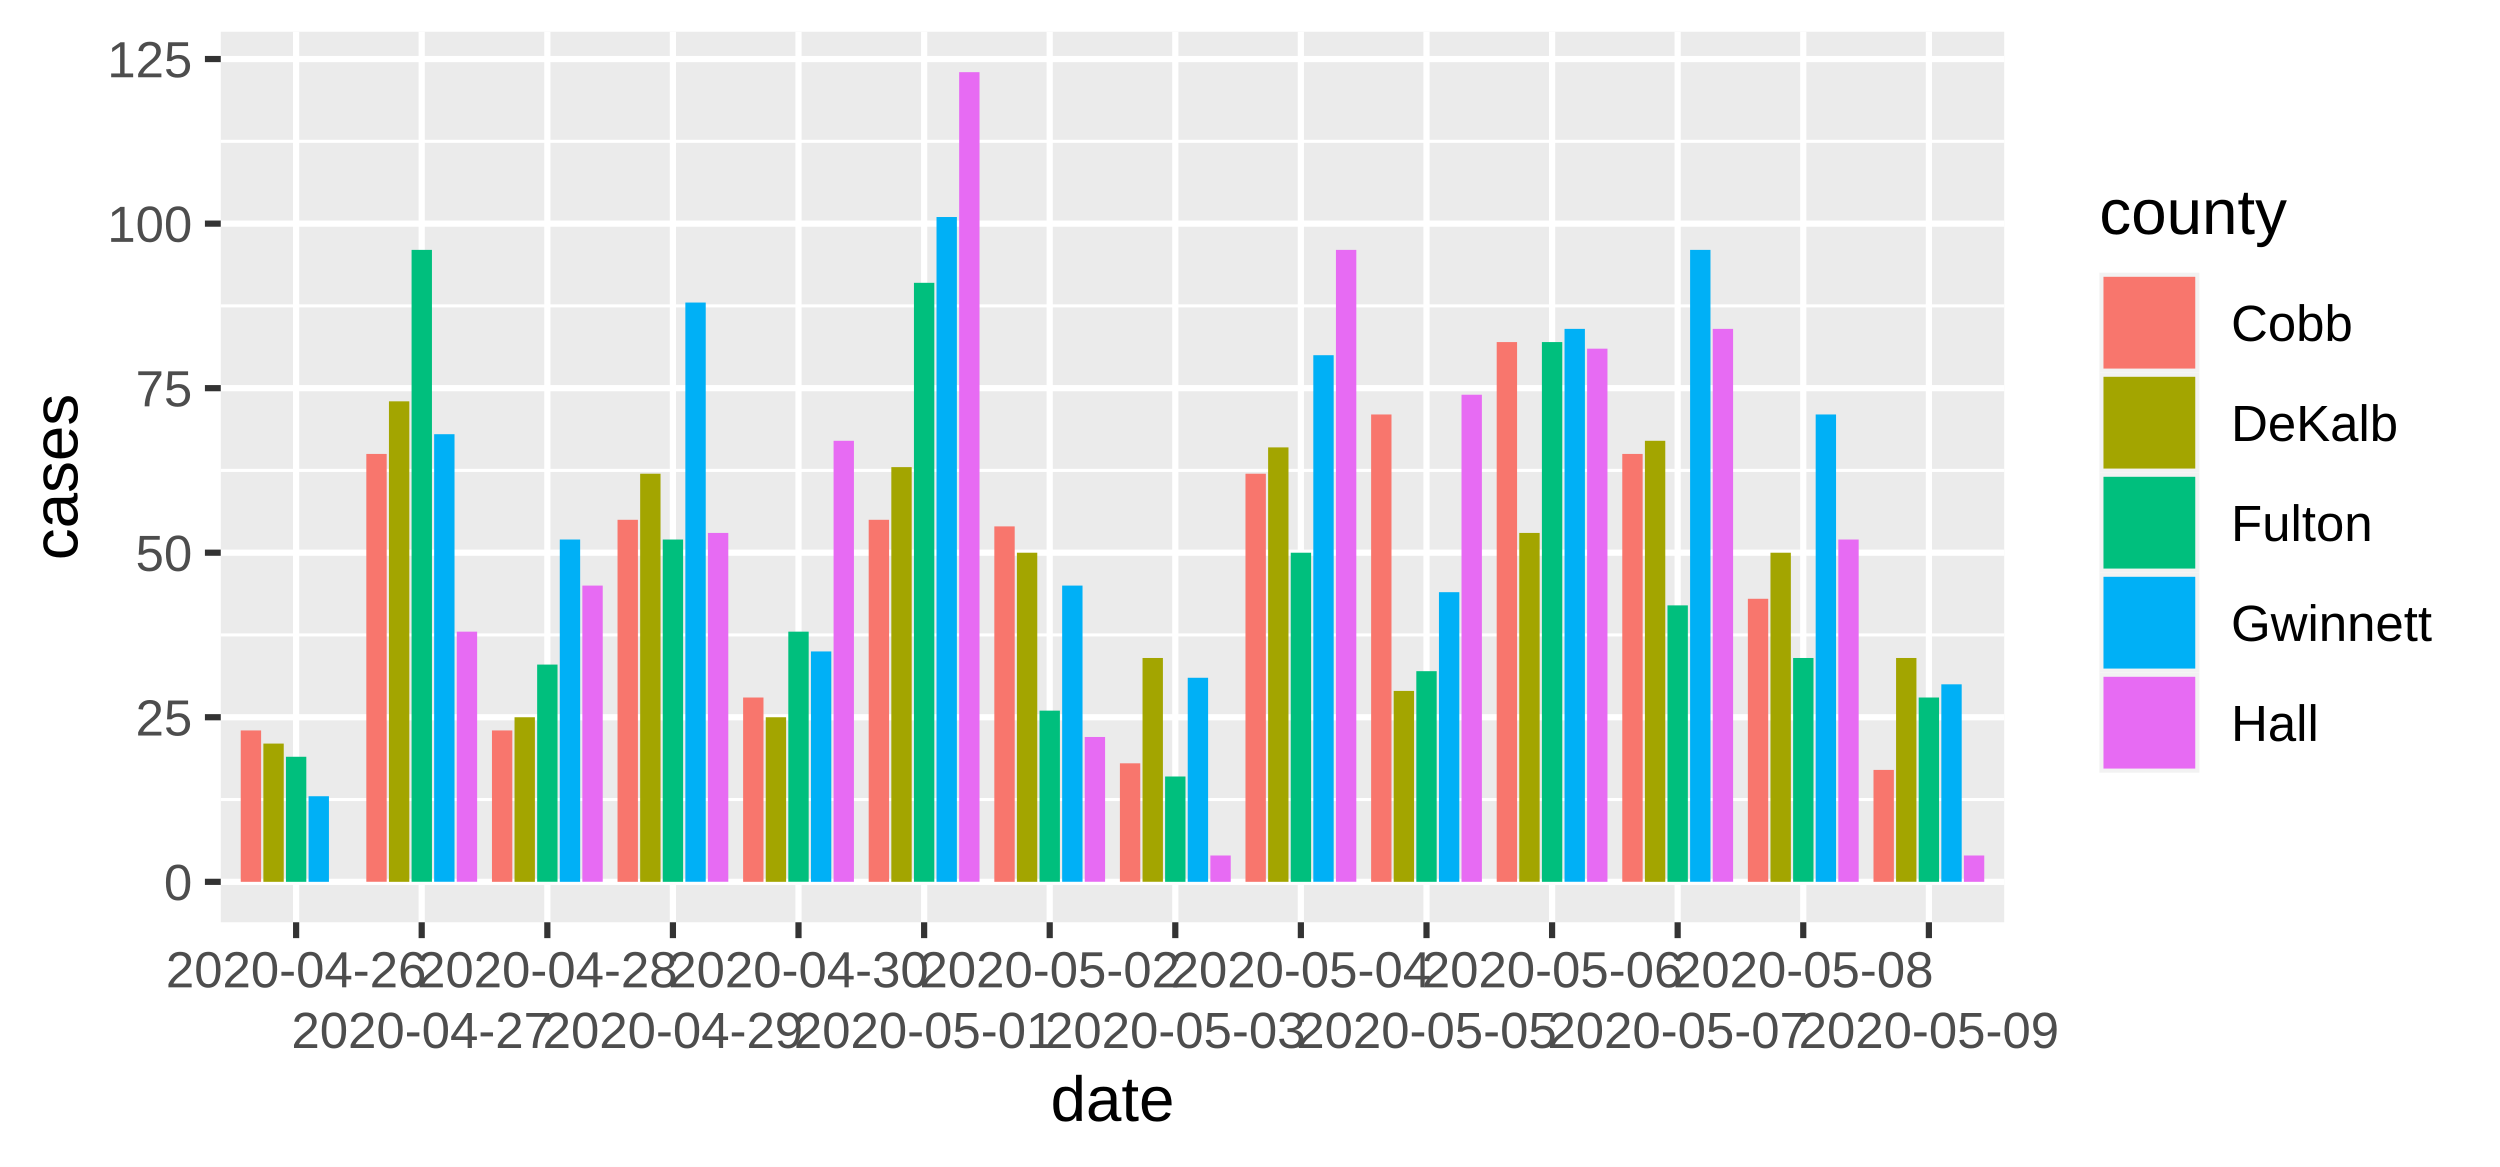
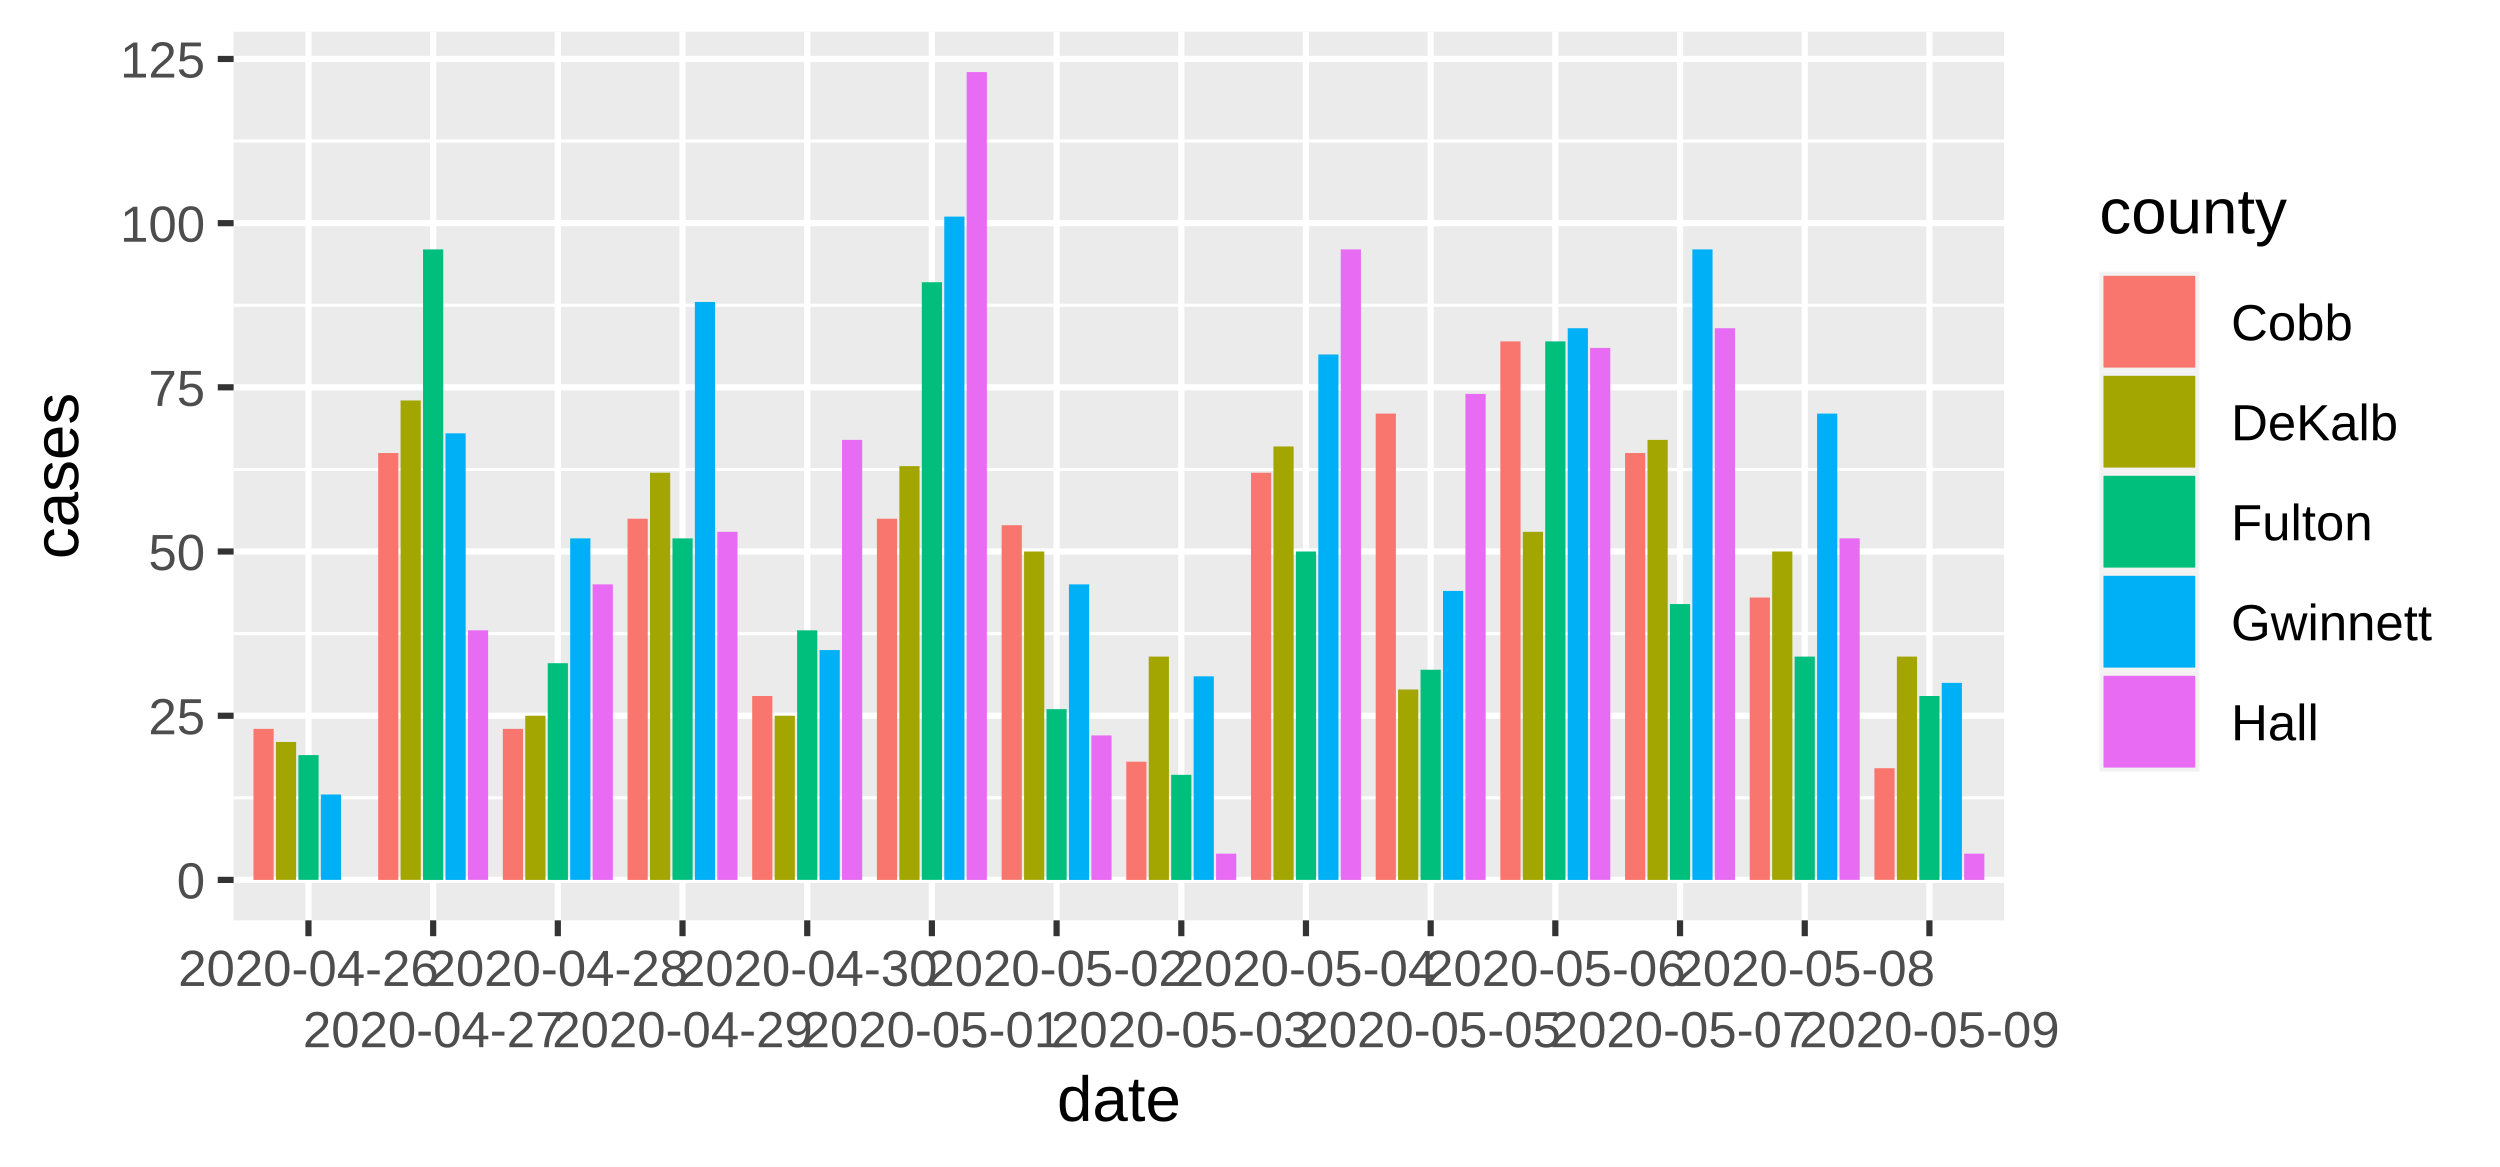
<svg xmlns="http://www.w3.org/2000/svg" class="svglite" width="432.00pt" height="201.60pt" viewBox="0 0 432.00 201.60">
  <defs>
    <style type="text/css">
    .svglite line, .svglite polyline, .svglite polygon, .svglite path, .svglite rect, .svglite circle {
      fill: none;
      stroke: #000000;
      stroke-linecap: round;
      stroke-linejoin: round;
      stroke-miterlimit: 10.00;
    }
    .svglite text {
      white-space: pre;
    }
  </style>
  </defs>
  <rect width="100%" height="100%" style="stroke: none; fill: #FFFFFF;" />
  <defs>
    <clipPath id="cpMC4wMHw0MzIuMDB8MC4wMHwyMDEuNjA=">
      <rect x="0.00" y="0.00" width="432.00" height="201.60" />
    </clipPath>
  </defs>
  <g clip-path="url(#cpMC4wMHw0MzIuMDB8MC4wMHwyMDEuNjA=)">
    <rect x="0.00" y="0.00" width="432.00" height="201.60" style="stroke-width: 1.07; stroke: #FFFFFF; fill: #FFFFFF;" />
  </g>
  <defs>
-     <clipPath id="cpMzguMTV8MzQ2LjMzfDUuNDh8MTU5LjM3">
-       <rect x="38.15" y="5.48" width="308.18" height="153.89" />
+     <clipPath id="cpNDAuMzd8MzQ2LjMzfDUuNDh8MTU5LjAz">
+       <rect x="40.37" y="5.48" width="305.95" height="153.55" />
    </clipPath>
  </defs>
-   <g clip-path="url(#cpMzguMTV8MzQ2LjMzfDUuNDh8MTU5LjM3)">
-     <rect x="38.15" y="5.48" width="308.18" height="153.89" style="stroke-width: 1.07; stroke: none; fill: #EBEBEB;" />
-     <polyline points="38.15,138.16 346.33,138.16 " style="stroke-width: 0.53; stroke: #FFFFFF; stroke-linecap: butt;" />
-     <polyline points="38.15,109.72 346.33,109.72 " style="stroke-width: 0.53; stroke: #FFFFFF; stroke-linecap: butt;" />
-     <polyline points="38.15,81.29 346.33,81.29 " style="stroke-width: 0.53; stroke: #FFFFFF; stroke-linecap: butt;" />
-     <polyline points="38.15,52.85 346.33,52.85 " style="stroke-width: 0.53; stroke: #FFFFFF; stroke-linecap: butt;" />
-     <polyline points="38.15,24.42 346.33,24.42 " style="stroke-width: 0.53; stroke: #FFFFFF; stroke-linecap: butt;" />
-     <polyline points="38.15,152.38 346.33,152.38 " style="stroke-width: 1.07; stroke: #FFFFFF; stroke-linecap: butt;" />
-     <polyline points="38.15,123.94 346.33,123.94 " style="stroke-width: 1.07; stroke: #FFFFFF; stroke-linecap: butt;" />
-     <polyline points="38.15,95.51 346.33,95.51 " style="stroke-width: 1.07; stroke: #FFFFFF; stroke-linecap: butt;" />
-     <polyline points="38.15,67.07 346.33,67.07 " style="stroke-width: 1.07; stroke: #FFFFFF; stroke-linecap: butt;" />
-     <polyline points="38.15,38.64 346.33,38.64 " style="stroke-width: 1.07; stroke: #FFFFFF; stroke-linecap: butt;" />
-     <polyline points="38.15,10.20 346.33,10.20 " style="stroke-width: 1.07; stroke: #FFFFFF; stroke-linecap: butt;" />
-     <polyline points="51.17,159.37 51.17,5.48 " style="stroke-width: 1.07; stroke: #FFFFFF; stroke-linecap: butt;" />
-     <polyline points="72.87,159.37 72.87,5.48 " style="stroke-width: 1.07; stroke: #FFFFFF; stroke-linecap: butt;" />
-     <polyline points="94.58,159.37 94.58,5.48 " style="stroke-width: 1.07; stroke: #FFFFFF; stroke-linecap: butt;" />
-     <polyline points="116.28,159.37 116.28,5.48 " style="stroke-width: 1.07; stroke: #FFFFFF; stroke-linecap: butt;" />
-     <polyline points="137.98,159.37 137.98,5.48 " style="stroke-width: 1.07; stroke: #FFFFFF; stroke-linecap: butt;" />
-     <polyline points="159.69,159.37 159.69,5.48 " style="stroke-width: 1.07; stroke: #FFFFFF; stroke-linecap: butt;" />
-     <polyline points="181.39,159.37 181.39,5.48 " style="stroke-width: 1.07; stroke: #FFFFFF; stroke-linecap: butt;" />
-     <polyline points="203.09,159.37 203.09,5.48 " style="stroke-width: 1.07; stroke: #FFFFFF; stroke-linecap: butt;" />
-     <polyline points="224.79,159.37 224.79,5.48 " style="stroke-width: 1.07; stroke: #FFFFFF; stroke-linecap: butt;" />
-     <polyline points="246.50,159.37 246.50,5.48 " style="stroke-width: 1.07; stroke: #FFFFFF; stroke-linecap: butt;" />
-     <polyline points="268.20,159.37 268.20,5.48 " style="stroke-width: 1.07; stroke: #FFFFFF; stroke-linecap: butt;" />
-     <polyline points="289.90,159.37 289.90,5.48 " style="stroke-width: 1.07; stroke: #FFFFFF; stroke-linecap: butt;" />
-     <polyline points="311.60,159.37 311.60,5.48 " style="stroke-width: 1.07; stroke: #FFFFFF; stroke-linecap: butt;" />
-     <polyline points="333.31,159.37 333.31,5.48 " style="stroke-width: 1.07; stroke: #FFFFFF; stroke-linecap: butt;" />
-     <rect x="41.60" y="126.22" width="3.52" height="26.16" style="stroke-width: 1.07; stroke: none; stroke-linecap: square; stroke-linejoin: miter; fill: #F8766D;" />
-     <rect x="45.51" y="128.49" width="3.52" height="23.89" style="stroke-width: 1.07; stroke: none; stroke-linecap: square; stroke-linejoin: miter; fill: #A3A500;" />
-     <rect x="49.41" y="130.77" width="3.52" height="21.61" style="stroke-width: 1.07; stroke: none; stroke-linecap: square; stroke-linejoin: miter; fill: #00BF7D;" />
-     <rect x="53.32" y="137.59" width="3.52" height="14.79" style="stroke-width: 1.07; stroke: none; stroke-linecap: square; stroke-linejoin: miter; fill: #00B0F6;" />
-     <rect x="57.23" y="152.38" width="3.52" height="0.00" style="stroke-width: 1.07; stroke: none; stroke-linecap: square; stroke-linejoin: miter; fill: #E76BF3;" />
-     <rect x="63.30" y="78.44" width="3.52" height="73.93" style="stroke-width: 1.07; stroke: none; stroke-linecap: square; stroke-linejoin: miter; fill: #F8766D;" />
-     <rect x="67.21" y="69.35" width="3.52" height="83.03" style="stroke-width: 1.07; stroke: none; stroke-linecap: square; stroke-linejoin: miter; fill: #A3A500;" />
-     <rect x="71.12" y="43.18" width="3.52" height="109.19" style="stroke-width: 1.07; stroke: none; stroke-linecap: square; stroke-linejoin: miter; fill: #00BF7D;" />
-     <rect x="75.02" y="75.03" width="3.52" height="77.34" style="stroke-width: 1.07; stroke: none; stroke-linecap: square; stroke-linejoin: miter; fill: #00B0F6;" />
-     <rect x="78.93" y="109.15" width="3.52" height="43.22" style="stroke-width: 1.07; stroke: none; stroke-linecap: square; stroke-linejoin: miter; fill: #E76BF3;" />
-     <rect x="85.01" y="126.22" width="3.52" height="26.16" style="stroke-width: 1.07; stroke: none; stroke-linecap: square; stroke-linejoin: miter; fill: #F8766D;" />
-     <rect x="88.91" y="123.94" width="3.52" height="28.44" style="stroke-width: 1.07; stroke: none; stroke-linecap: square; stroke-linejoin: miter; fill: #A3A500;" />
-     <rect x="92.82" y="114.84" width="3.52" height="37.53" style="stroke-width: 1.07; stroke: none; stroke-linecap: square; stroke-linejoin: miter; fill: #00BF7D;" />
-     <rect x="96.73" y="93.23" width="3.52" height="59.15" style="stroke-width: 1.07; stroke: none; stroke-linecap: square; stroke-linejoin: miter; fill: #00B0F6;" />
-     <rect x="100.63" y="101.19" width="3.52" height="51.18" style="stroke-width: 1.07; stroke: none; stroke-linecap: square; stroke-linejoin: miter; fill: #E76BF3;" />
-     <rect x="106.71" y="89.82" width="3.52" height="62.56" style="stroke-width: 1.07; stroke: none; stroke-linecap: square; stroke-linejoin: miter; fill: #F8766D;" />
-     <rect x="110.62" y="81.86" width="3.52" height="70.52" style="stroke-width: 1.07; stroke: none; stroke-linecap: square; stroke-linejoin: miter; fill: #A3A500;" />
-     <rect x="114.52" y="93.23" width="3.52" height="59.15" style="stroke-width: 1.07; stroke: none; stroke-linecap: square; stroke-linejoin: miter; fill: #00BF7D;" />
-     <rect x="118.43" y="52.28" width="3.52" height="100.09" style="stroke-width: 1.07; stroke: none; stroke-linecap: square; stroke-linejoin: miter; fill: #00B0F6;" />
-     <rect x="122.33" y="92.09" width="3.52" height="60.28" style="stroke-width: 1.07; stroke: none; stroke-linecap: square; stroke-linejoin: miter; fill: #E76BF3;" />
-     <rect x="128.41" y="120.53" width="3.52" height="31.85" style="stroke-width: 1.07; stroke: none; stroke-linecap: square; stroke-linejoin: miter; fill: #F8766D;" />
-     <rect x="132.32" y="123.94" width="3.52" height="28.44" style="stroke-width: 1.07; stroke: none; stroke-linecap: square; stroke-linejoin: miter; fill: #A3A500;" />
-     <rect x="136.22" y="109.15" width="3.52" height="43.22" style="stroke-width: 1.07; stroke: none; stroke-linecap: square; stroke-linejoin: miter; fill: #00BF7D;" />
-     <rect x="140.13" y="112.57" width="3.52" height="39.81" style="stroke-width: 1.07; stroke: none; stroke-linecap: square; stroke-linejoin: miter; fill: #00B0F6;" />
-     <rect x="144.04" y="76.17" width="3.52" height="76.21" style="stroke-width: 1.07; stroke: none; stroke-linecap: square; stroke-linejoin: miter; fill: #E76BF3;" />
-     <rect x="150.11" y="89.82" width="3.52" height="62.56" style="stroke-width: 1.07; stroke: none; stroke-linecap: square; stroke-linejoin: miter; fill: #F8766D;" />
-     <rect x="154.02" y="80.72" width="3.52" height="71.66" style="stroke-width: 1.07; stroke: none; stroke-linecap: square; stroke-linejoin: miter; fill: #A3A500;" />
-     <rect x="157.93" y="48.87" width="3.52" height="103.50" style="stroke-width: 1.07; stroke: none; stroke-linecap: square; stroke-linejoin: miter; fill: #00BF7D;" />
-     <rect x="161.83" y="37.50" width="3.52" height="114.88" style="stroke-width: 1.07; stroke: none; stroke-linecap: square; stroke-linejoin: miter; fill: #00B0F6;" />
-     <rect x="165.74" y="12.47" width="3.52" height="139.90" style="stroke-width: 1.07; stroke: none; stroke-linecap: square; stroke-linejoin: miter; fill: #E76BF3;" />
-     <rect x="171.82" y="90.96" width="3.52" height="61.42" style="stroke-width: 1.07; stroke: none; stroke-linecap: square; stroke-linejoin: miter; fill: #F8766D;" />
-     <rect x="175.72" y="95.51" width="3.52" height="56.87" style="stroke-width: 1.07; stroke: none; stroke-linecap: square; stroke-linejoin: miter; fill: #A3A500;" />
-     <rect x="179.63" y="122.80" width="3.52" height="29.57" style="stroke-width: 1.07; stroke: none; stroke-linecap: square; stroke-linejoin: miter; fill: #00BF7D;" />
-     <rect x="183.54" y="101.19" width="3.52" height="51.18" style="stroke-width: 1.07; stroke: none; stroke-linecap: square; stroke-linejoin: miter; fill: #00B0F6;" />
-     <rect x="187.44" y="127.35" width="3.52" height="25.02" style="stroke-width: 1.07; stroke: none; stroke-linecap: square; stroke-linejoin: miter; fill: #E76BF3;" />
-     <rect x="193.52" y="131.90" width="3.52" height="20.47" style="stroke-width: 1.07; stroke: none; stroke-linecap: square; stroke-linejoin: miter; fill: #F8766D;" />
-     <rect x="197.43" y="113.70" width="3.52" height="38.67" style="stroke-width: 1.07; stroke: none; stroke-linecap: square; stroke-linejoin: miter; fill: #A3A500;" />
-     <rect x="201.33" y="134.18" width="3.52" height="18.20" style="stroke-width: 1.07; stroke: none; stroke-linecap: square; stroke-linejoin: miter; fill: #00BF7D;" />
-     <rect x="205.24" y="117.12" width="3.52" height="35.26" style="stroke-width: 1.07; stroke: none; stroke-linecap: square; stroke-linejoin: miter; fill: #00B0F6;" />
-     <rect x="209.15" y="147.83" width="3.52" height="4.55" style="stroke-width: 1.07; stroke: none; stroke-linecap: square; stroke-linejoin: miter; fill: #E76BF3;" />
-     <rect x="215.22" y="81.86" width="3.52" height="70.52" style="stroke-width: 1.07; stroke: none; stroke-linecap: square; stroke-linejoin: miter; fill: #F8766D;" />
-     <rect x="219.13" y="77.31" width="3.52" height="75.07" style="stroke-width: 1.07; stroke: none; stroke-linecap: square; stroke-linejoin: miter; fill: #A3A500;" />
-     <rect x="223.04" y="95.51" width="3.52" height="56.87" style="stroke-width: 1.07; stroke: none; stroke-linecap: square; stroke-linejoin: miter; fill: #00BF7D;" />
-     <rect x="226.94" y="61.38" width="3.52" height="90.99" style="stroke-width: 1.07; stroke: none; stroke-linecap: square; stroke-linejoin: miter; fill: #00B0F6;" />
-     <rect x="230.85" y="43.18" width="3.52" height="109.19" style="stroke-width: 1.07; stroke: none; stroke-linecap: square; stroke-linejoin: miter; fill: #E76BF3;" />
-     <rect x="236.93" y="71.62" width="3.52" height="80.76" style="stroke-width: 1.07; stroke: none; stroke-linecap: square; stroke-linejoin: miter; fill: #F8766D;" />
-     <rect x="240.83" y="119.39" width="3.52" height="32.99" style="stroke-width: 1.07; stroke: none; stroke-linecap: square; stroke-linejoin: miter; fill: #A3A500;" />
-     <rect x="244.74" y="115.98" width="3.52" height="36.40" style="stroke-width: 1.07; stroke: none; stroke-linecap: square; stroke-linejoin: miter; fill: #00BF7D;" />
-     <rect x="248.65" y="102.33" width="3.52" height="50.05" style="stroke-width: 1.07; stroke: none; stroke-linecap: square; stroke-linejoin: miter; fill: #00B0F6;" />
-     <rect x="252.55" y="68.21" width="3.52" height="84.17" style="stroke-width: 1.07; stroke: none; stroke-linecap: square; stroke-linejoin: miter; fill: #E76BF3;" />
-     <rect x="258.63" y="59.11" width="3.52" height="93.27" style="stroke-width: 1.07; stroke: none; stroke-linecap: square; stroke-linejoin: miter; fill: #F8766D;" />
-     <rect x="262.53" y="92.09" width="3.52" height="60.28" style="stroke-width: 1.07; stroke: none; stroke-linecap: square; stroke-linejoin: miter; fill: #A3A500;" />
-     <rect x="266.44" y="59.11" width="3.52" height="93.27" style="stroke-width: 1.07; stroke: none; stroke-linecap: square; stroke-linejoin: miter; fill: #00BF7D;" />
-     <rect x="270.35" y="56.83" width="3.52" height="95.54" style="stroke-width: 1.07; stroke: none; stroke-linecap: square; stroke-linejoin: miter; fill: #00B0F6;" />
-     <rect x="274.25" y="60.25" width="3.52" height="92.13" style="stroke-width: 1.07; stroke: none; stroke-linecap: square; stroke-linejoin: miter; fill: #E76BF3;" />
-     <rect x="280.33" y="78.44" width="3.52" height="73.93" style="stroke-width: 1.07; stroke: none; stroke-linecap: square; stroke-linejoin: miter; fill: #F8766D;" />
-     <rect x="284.24" y="76.17" width="3.52" height="76.21" style="stroke-width: 1.07; stroke: none; stroke-linecap: square; stroke-linejoin: miter; fill: #A3A500;" />
-     <rect x="288.14" y="104.61" width="3.52" height="47.77" style="stroke-width: 1.07; stroke: none; stroke-linecap: square; stroke-linejoin: miter; fill: #00BF7D;" />
-     <rect x="292.05" y="43.18" width="3.52" height="109.19" style="stroke-width: 1.07; stroke: none; stroke-linecap: square; stroke-linejoin: miter; fill: #00B0F6;" />
-     <rect x="295.96" y="56.83" width="3.52" height="95.54" style="stroke-width: 1.07; stroke: none; stroke-linecap: square; stroke-linejoin: miter; fill: #E76BF3;" />
-     <rect x="302.03" y="103.47" width="3.52" height="48.91" style="stroke-width: 1.07; stroke: none; stroke-linecap: square; stroke-linejoin: miter; fill: #F8766D;" />
-     <rect x="305.94" y="95.51" width="3.52" height="56.87" style="stroke-width: 1.07; stroke: none; stroke-linecap: square; stroke-linejoin: miter; fill: #A3A500;" />
-     <rect x="309.85" y="113.70" width="3.52" height="38.67" style="stroke-width: 1.07; stroke: none; stroke-linecap: square; stroke-linejoin: miter; fill: #00BF7D;" />
-     <rect x="313.75" y="71.62" width="3.52" height="80.76" style="stroke-width: 1.07; stroke: none; stroke-linecap: square; stroke-linejoin: miter; fill: #00B0F6;" />
-     <rect x="317.66" y="93.23" width="3.52" height="59.15" style="stroke-width: 1.07; stroke: none; stroke-linecap: square; stroke-linejoin: miter; fill: #E76BF3;" />
-     <rect x="323.74" y="133.04" width="3.52" height="19.34" style="stroke-width: 1.07; stroke: none; stroke-linecap: square; stroke-linejoin: miter; fill: #F8766D;" />
-     <rect x="327.64" y="113.70" width="3.52" height="38.67" style="stroke-width: 1.07; stroke: none; stroke-linecap: square; stroke-linejoin: miter; fill: #A3A500;" />
-     <rect x="331.55" y="120.53" width="3.52" height="31.85" style="stroke-width: 1.07; stroke: none; stroke-linecap: square; stroke-linejoin: miter; fill: #00BF7D;" />
-     <rect x="335.46" y="118.25" width="3.52" height="34.12" style="stroke-width: 1.07; stroke: none; stroke-linecap: square; stroke-linejoin: miter; fill: #00B0F6;" />
-     <rect x="339.36" y="147.83" width="3.52" height="4.55" style="stroke-width: 1.07; stroke: none; stroke-linecap: square; stroke-linejoin: miter; fill: #E76BF3;" />
+   <g clip-path="url(#cpNDAuMzd8MzQ2LjMzfDUuNDh8MTU5LjAz)">
+     <rect x="40.37" y="5.48" width="305.95" height="153.55" style="stroke-width: 1.07; stroke: none; fill: #EBEBEB;" />
+     <polyline points="40.37,137.86 346.33,137.86 " style="stroke-width: 0.53; stroke: #FFFFFF; stroke-linecap: butt;" />
+     <polyline points="40.37,109.49 346.33,109.49 " style="stroke-width: 0.53; stroke: #FFFFFF; stroke-linecap: butt;" />
+     <polyline points="40.37,81.12 346.33,81.12 " style="stroke-width: 0.53; stroke: #FFFFFF; stroke-linecap: butt;" />
+     <polyline points="40.37,52.75 346.33,52.75 " style="stroke-width: 0.53; stroke: #FFFFFF; stroke-linecap: butt;" />
+     <polyline points="40.37,24.37 346.33,24.37 " style="stroke-width: 0.53; stroke: #FFFFFF; stroke-linecap: butt;" />
+     <polyline points="40.37,152.05 346.33,152.05 " style="stroke-width: 1.07; stroke: #FFFFFF; stroke-linecap: butt;" />
+     <polyline points="40.37,123.68 346.33,123.68 " style="stroke-width: 1.07; stroke: #FFFFFF; stroke-linecap: butt;" />
+     <polyline points="40.37,95.30 346.33,95.30 " style="stroke-width: 1.07; stroke: #FFFFFF; stroke-linecap: butt;" />
+     <polyline points="40.37,66.93 346.33,66.93 " style="stroke-width: 1.07; stroke: #FFFFFF; stroke-linecap: butt;" />
+     <polyline points="40.37,38.56 346.33,38.56 " style="stroke-width: 1.07; stroke: #FFFFFF; stroke-linecap: butt;" />
+     <polyline points="40.37,10.19 346.33,10.19 " style="stroke-width: 1.07; stroke: #FFFFFF; stroke-linecap: butt;" />
+     <polyline points="53.30,159.03 53.30,5.48 " style="stroke-width: 1.07; stroke: #FFFFFF; stroke-linecap: butt;" />
+     <polyline points="74.85,159.03 74.85,5.48 " style="stroke-width: 1.07; stroke: #FFFFFF; stroke-linecap: butt;" />
+     <polyline points="96.39,159.03 96.39,5.48 " style="stroke-width: 1.07; stroke: #FFFFFF; stroke-linecap: butt;" />
+     <polyline points="117.94,159.03 117.94,5.48 " style="stroke-width: 1.07; stroke: #FFFFFF; stroke-linecap: butt;" />
+     <polyline points="139.49,159.03 139.49,5.48 " style="stroke-width: 1.07; stroke: #FFFFFF; stroke-linecap: butt;" />
+     <polyline points="161.03,159.03 161.03,5.48 " style="stroke-width: 1.07; stroke: #FFFFFF; stroke-linecap: butt;" />
+     <polyline points="182.58,159.03 182.58,5.48 " style="stroke-width: 1.07; stroke: #FFFFFF; stroke-linecap: butt;" />
+     <polyline points="204.13,159.03 204.13,5.48 " style="stroke-width: 1.07; stroke: #FFFFFF; stroke-linecap: butt;" />
+     <polyline points="225.67,159.03 225.67,5.48 " style="stroke-width: 1.07; stroke: #FFFFFF; stroke-linecap: butt;" />
+     <polyline points="247.22,159.03 247.22,5.48 " style="stroke-width: 1.07; stroke: #FFFFFF; stroke-linecap: butt;" />
+     <polyline points="268.76,159.03 268.76,5.48 " style="stroke-width: 1.07; stroke: #FFFFFF; stroke-linecap: butt;" />
+     <polyline points="290.31,159.03 290.31,5.48 " style="stroke-width: 1.07; stroke: #FFFFFF; stroke-linecap: butt;" />
+     <polyline points="311.86,159.03 311.86,5.48 " style="stroke-width: 1.07; stroke: #FFFFFF; stroke-linecap: butt;" />
+     <polyline points="333.40,159.03 333.40,5.48 " style="stroke-width: 1.07; stroke: #FFFFFF; stroke-linecap: butt;" />
+     <rect x="43.80" y="125.95" width="3.49" height="26.10" style="stroke-width: 1.07; stroke: none; stroke-linecap: butt; stroke-linejoin: miter; fill: #F8766D;" />
+     <rect x="47.68" y="128.21" width="3.49" height="23.83" style="stroke-width: 1.07; stroke: none; stroke-linecap: butt; stroke-linejoin: miter; fill: #A3A500;" />
+     <rect x="51.56" y="130.48" width="3.49" height="21.56" style="stroke-width: 1.07; stroke: none; stroke-linecap: butt; stroke-linejoin: miter; fill: #00BF7D;" />
+     <rect x="55.44" y="137.29" width="3.49" height="14.75" style="stroke-width: 1.07; stroke: none; stroke-linecap: butt; stroke-linejoin: miter; fill: #00B0F6;" />
+     <rect x="59.31" y="152.05" width="3.49" height="0.00" style="stroke-width: 1.07; stroke: none; stroke-linecap: butt; stroke-linejoin: miter; fill: #E76BF3;" />
+     <rect x="65.35" y="78.28" width="3.49" height="73.77" style="stroke-width: 1.07; stroke: none; stroke-linecap: butt; stroke-linejoin: miter; fill: #F8766D;" />
+     <rect x="69.22" y="69.20" width="3.49" height="82.84" style="stroke-width: 1.07; stroke: none; stroke-linecap: butt; stroke-linejoin: miter; fill: #A3A500;" />
+     <rect x="73.10" y="43.10" width="3.49" height="108.95" style="stroke-width: 1.07; stroke: none; stroke-linecap: butt; stroke-linejoin: miter; fill: #00BF7D;" />
+     <rect x="76.98" y="74.88" width="3.49" height="77.17" style="stroke-width: 1.07; stroke: none; stroke-linecap: butt; stroke-linejoin: miter; fill: #00B0F6;" />
+     <rect x="80.86" y="108.92" width="3.49" height="43.12" style="stroke-width: 1.07; stroke: none; stroke-linecap: butt; stroke-linejoin: miter; fill: #E76BF3;" />
+     <rect x="86.89" y="125.95" width="3.49" height="26.10" style="stroke-width: 1.07; stroke: none; stroke-linecap: butt; stroke-linejoin: miter; fill: #F8766D;" />
+     <rect x="90.77" y="123.68" width="3.49" height="28.37" style="stroke-width: 1.07; stroke: none; stroke-linecap: butt; stroke-linejoin: miter; fill: #A3A500;" />
+     <rect x="94.65" y="114.60" width="3.49" height="37.45" style="stroke-width: 1.07; stroke: none; stroke-linecap: butt; stroke-linejoin: miter; fill: #00BF7D;" />
+     <rect x="98.53" y="93.03" width="3.49" height="59.01" style="stroke-width: 1.07; stroke: none; stroke-linecap: butt; stroke-linejoin: miter; fill: #00B0F6;" />
+     <rect x="102.41" y="100.98" width="3.49" height="51.07" style="stroke-width: 1.07; stroke: none; stroke-linecap: butt; stroke-linejoin: miter; fill: #E76BF3;" />
+     <rect x="108.44" y="89.63" width="3.49" height="62.42" style="stroke-width: 1.07; stroke: none; stroke-linecap: butt; stroke-linejoin: miter; fill: #F8766D;" />
+     <rect x="112.32" y="81.69" width="3.49" height="70.36" style="stroke-width: 1.07; stroke: none; stroke-linecap: butt; stroke-linejoin: miter; fill: #A3A500;" />
+     <rect x="116.20" y="93.03" width="3.49" height="59.01" style="stroke-width: 1.07; stroke: none; stroke-linecap: butt; stroke-linejoin: miter; fill: #00BF7D;" />
+     <rect x="120.07" y="52.18" width="3.49" height="99.87" style="stroke-width: 1.07; stroke: none; stroke-linecap: butt; stroke-linejoin: miter; fill: #00B0F6;" />
+     <rect x="123.95" y="91.90" width="3.49" height="60.15" style="stroke-width: 1.07; stroke: none; stroke-linecap: butt; stroke-linejoin: miter; fill: #E76BF3;" />
+     <rect x="129.98" y="120.27" width="3.49" height="31.78" style="stroke-width: 1.07; stroke: none; stroke-linecap: butt; stroke-linejoin: miter; fill: #F8766D;" />
+     <rect x="133.86" y="123.68" width="3.49" height="28.37" style="stroke-width: 1.07; stroke: none; stroke-linecap: butt; stroke-linejoin: miter; fill: #A3A500;" />
+     <rect x="137.74" y="108.92" width="3.49" height="43.12" style="stroke-width: 1.07; stroke: none; stroke-linecap: butt; stroke-linejoin: miter; fill: #00BF7D;" />
+     <rect x="141.62" y="112.33" width="3.49" height="39.72" style="stroke-width: 1.07; stroke: none; stroke-linecap: butt; stroke-linejoin: miter; fill: #00B0F6;" />
+     <rect x="145.50" y="76.01" width="3.49" height="76.04" style="stroke-width: 1.07; stroke: none; stroke-linecap: butt; stroke-linejoin: miter; fill: #E76BF3;" />
+     <rect x="151.53" y="89.63" width="3.49" height="62.42" style="stroke-width: 1.07; stroke: none; stroke-linecap: butt; stroke-linejoin: miter; fill: #F8766D;" />
+     <rect x="155.41" y="80.55" width="3.49" height="71.50" style="stroke-width: 1.07; stroke: none; stroke-linecap: butt; stroke-linejoin: miter; fill: #A3A500;" />
+     <rect x="159.29" y="48.77" width="3.49" height="103.27" style="stroke-width: 1.07; stroke: none; stroke-linecap: butt; stroke-linejoin: miter; fill: #00BF7D;" />
+     <rect x="163.17" y="37.43" width="3.49" height="114.62" style="stroke-width: 1.07; stroke: none; stroke-linecap: butt; stroke-linejoin: miter; fill: #00B0F6;" />
+     <rect x="167.04" y="12.46" width="3.49" height="139.59" style="stroke-width: 1.07; stroke: none; stroke-linecap: butt; stroke-linejoin: miter; fill: #E76BF3;" />
+     <rect x="173.08" y="90.76" width="3.49" height="61.28" style="stroke-width: 1.07; stroke: none; stroke-linecap: butt; stroke-linejoin: miter; fill: #F8766D;" />
+     <rect x="176.96" y="95.30" width="3.49" height="56.74" style="stroke-width: 1.07; stroke: none; stroke-linecap: butt; stroke-linejoin: miter; fill: #A3A500;" />
+     <rect x="180.83" y="122.54" width="3.49" height="29.51" style="stroke-width: 1.07; stroke: none; stroke-linecap: butt; stroke-linejoin: miter; fill: #00BF7D;" />
+     <rect x="184.71" y="100.98" width="3.49" height="51.07" style="stroke-width: 1.07; stroke: none; stroke-linecap: butt; stroke-linejoin: miter; fill: #00B0F6;" />
+     <rect x="188.59" y="127.08" width="3.49" height="24.97" style="stroke-width: 1.07; stroke: none; stroke-linecap: butt; stroke-linejoin: miter; fill: #E76BF3;" />
+     <rect x="194.62" y="131.62" width="3.49" height="20.43" style="stroke-width: 1.07; stroke: none; stroke-linecap: butt; stroke-linejoin: miter; fill: #F8766D;" />
+     <rect x="198.50" y="113.46" width="3.49" height="38.59" style="stroke-width: 1.07; stroke: none; stroke-linecap: butt; stroke-linejoin: miter; fill: #A3A500;" />
+     <rect x="202.38" y="133.89" width="3.49" height="18.16" style="stroke-width: 1.07; stroke: none; stroke-linecap: butt; stroke-linejoin: miter; fill: #00BF7D;" />
+     <rect x="206.26" y="116.87" width="3.49" height="35.18" style="stroke-width: 1.07; stroke: none; stroke-linecap: butt; stroke-linejoin: miter; fill: #00B0F6;" />
+     <rect x="210.14" y="147.51" width="3.49" height="4.54" style="stroke-width: 1.07; stroke: none; stroke-linecap: butt; stroke-linejoin: miter; fill: #E76BF3;" />
+     <rect x="216.17" y="81.69" width="3.49" height="70.36" style="stroke-width: 1.07; stroke: none; stroke-linecap: butt; stroke-linejoin: miter; fill: #F8766D;" />
+     <rect x="220.05" y="77.15" width="3.49" height="74.90" style="stroke-width: 1.07; stroke: none; stroke-linecap: butt; stroke-linejoin: miter; fill: #A3A500;" />
+     <rect x="223.93" y="95.30" width="3.49" height="56.74" style="stroke-width: 1.07; stroke: none; stroke-linecap: butt; stroke-linejoin: miter; fill: #00BF7D;" />
+     <rect x="227.80" y="61.26" width="3.49" height="90.79" style="stroke-width: 1.07; stroke: none; stroke-linecap: butt; stroke-linejoin: miter; fill: #00B0F6;" />
+     <rect x="231.68" y="43.10" width="3.49" height="108.95" style="stroke-width: 1.07; stroke: none; stroke-linecap: butt; stroke-linejoin: miter; fill: #E76BF3;" />
+     <rect x="237.72" y="71.47" width="3.49" height="80.58" style="stroke-width: 1.07; stroke: none; stroke-linecap: butt; stroke-linejoin: miter; fill: #F8766D;" />
+     <rect x="241.59" y="119.14" width="3.49" height="32.91" style="stroke-width: 1.07; stroke: none; stroke-linecap: butt; stroke-linejoin: miter; fill: #A3A500;" />
+     <rect x="245.47" y="115.73" width="3.49" height="36.32" style="stroke-width: 1.07; stroke: none; stroke-linecap: butt; stroke-linejoin: miter; fill: #00BF7D;" />
+     <rect x="249.35" y="102.11" width="3.49" height="49.93" style="stroke-width: 1.07; stroke: none; stroke-linecap: butt; stroke-linejoin: miter; fill: #00B0F6;" />
+     <rect x="253.23" y="68.07" width="3.49" height="83.98" style="stroke-width: 1.07; stroke: none; stroke-linecap: butt; stroke-linejoin: miter; fill: #E76BF3;" />
+     <rect x="259.26" y="58.99" width="3.49" height="93.06" style="stroke-width: 1.07; stroke: none; stroke-linecap: butt; stroke-linejoin: miter; fill: #F8766D;" />
+     <rect x="263.14" y="91.90" width="3.49" height="60.15" style="stroke-width: 1.07; stroke: none; stroke-linecap: butt; stroke-linejoin: miter; fill: #A3A500;" />
+     <rect x="267.02" y="58.99" width="3.49" height="93.06" style="stroke-width: 1.07; stroke: none; stroke-linecap: butt; stroke-linejoin: miter; fill: #00BF7D;" />
+     <rect x="270.90" y="56.72" width="3.49" height="95.33" style="stroke-width: 1.07; stroke: none; stroke-linecap: butt; stroke-linejoin: miter; fill: #00B0F6;" />
+     <rect x="274.77" y="60.12" width="3.49" height="91.92" style="stroke-width: 1.07; stroke: none; stroke-linecap: butt; stroke-linejoin: miter; fill: #E76BF3;" />
+     <rect x="280.81" y="78.28" width="3.49" height="73.77" style="stroke-width: 1.07; stroke: none; stroke-linecap: butt; stroke-linejoin: miter; fill: #F8766D;" />
+     <rect x="284.69" y="76.01" width="3.49" height="76.04" style="stroke-width: 1.07; stroke: none; stroke-linecap: butt; stroke-linejoin: miter; fill: #A3A500;" />
+     <rect x="288.56" y="104.38" width="3.49" height="47.66" style="stroke-width: 1.07; stroke: none; stroke-linecap: butt; stroke-linejoin: miter; fill: #00BF7D;" />
+     <rect x="292.44" y="43.10" width="3.49" height="108.95" style="stroke-width: 1.07; stroke: none; stroke-linecap: butt; stroke-linejoin: miter; fill: #00B0F6;" />
+     <rect x="296.32" y="56.72" width="3.49" height="95.33" style="stroke-width: 1.07; stroke: none; stroke-linecap: butt; stroke-linejoin: miter; fill: #E76BF3;" />
+     <rect x="302.35" y="103.25" width="3.49" height="48.80" style="stroke-width: 1.07; stroke: none; stroke-linecap: butt; stroke-linejoin: miter; fill: #F8766D;" />
+     <rect x="306.23" y="95.30" width="3.49" height="56.74" style="stroke-width: 1.07; stroke: none; stroke-linecap: butt; stroke-linejoin: miter; fill: #A3A500;" />
+     <rect x="310.11" y="113.46" width="3.49" height="38.59" style="stroke-width: 1.07; stroke: none; stroke-linecap: butt; stroke-linejoin: miter; fill: #00BF7D;" />
+     <rect x="313.99" y="71.47" width="3.49" height="80.58" style="stroke-width: 1.07; stroke: none; stroke-linecap: butt; stroke-linejoin: miter; fill: #00B0F6;" />
+     <rect x="317.87" y="93.03" width="3.49" height="59.01" style="stroke-width: 1.07; stroke: none; stroke-linecap: butt; stroke-linejoin: miter; fill: #E76BF3;" />
+     <rect x="323.90" y="132.75" width="3.49" height="19.29" style="stroke-width: 1.07; stroke: none; stroke-linecap: butt; stroke-linejoin: miter; fill: #F8766D;" />
+     <rect x="327.78" y="113.46" width="3.49" height="38.59" style="stroke-width: 1.07; stroke: none; stroke-linecap: butt; stroke-linejoin: miter; fill: #A3A500;" />
+     <rect x="331.66" y="120.27" width="3.49" height="31.78" style="stroke-width: 1.07; stroke: none; stroke-linecap: butt; stroke-linejoin: miter; fill: #00BF7D;" />
+     <rect x="335.53" y="118.00" width="3.49" height="34.05" style="stroke-width: 1.07; stroke: none; stroke-linecap: butt; stroke-linejoin: miter; fill: #00B0F6;" />
+     <rect x="339.41" y="147.51" width="3.49" height="4.54" style="stroke-width: 1.07; stroke: none; stroke-linecap: butt; stroke-linejoin: miter; fill: #E76BF3;" />
  </g>
  <g clip-path="url(#cpMC4wMHw0MzIuMDB8MC4wMHwyMDEuNjA=)">
-     <text x="33.22" y="155.53" text-anchor="end" style="font-size: 8.80px;fill: #4D4D4D; font-family: &quot;Arial&quot;;" textLength="4.90px" lengthAdjust="spacingAndGlyphs">0</text>
-     <text x="33.22" y="127.10" text-anchor="end" style="font-size: 8.80px;fill: #4D4D4D; font-family: &quot;Arial&quot;;" textLength="9.79px" lengthAdjust="spacingAndGlyphs">25</text>
-     <text x="33.22" y="98.66" text-anchor="end" style="font-size: 8.80px;fill: #4D4D4D; font-family: &quot;Arial&quot;;" textLength="9.79px" lengthAdjust="spacingAndGlyphs">50</text>
-     <text x="33.22" y="70.22" text-anchor="end" style="font-size: 8.80px;fill: #4D4D4D; font-family: &quot;Arial&quot;;" textLength="9.79px" lengthAdjust="spacingAndGlyphs">75</text>
-     <text x="33.22" y="41.79" text-anchor="end" style="font-size: 8.80px;fill: #4D4D4D; font-family: &quot;Arial&quot;;" textLength="14.69px" lengthAdjust="spacingAndGlyphs">100</text>
-     <text x="33.22" y="13.35" text-anchor="end" style="font-size: 8.80px;fill: #4D4D4D; font-family: &quot;Arial&quot;;" textLength="14.69px" lengthAdjust="spacingAndGlyphs">125</text>
-     <polyline points="35.41,152.38 38.15,152.38 " style="stroke-width: 1.07; stroke: #333333; stroke-linecap: butt;" />
-     <polyline points="35.41,123.94 38.15,123.94 " style="stroke-width: 1.07; stroke: #333333; stroke-linecap: butt;" />
-     <polyline points="35.41,95.51 38.15,95.51 " style="stroke-width: 1.07; stroke: #333333; stroke-linecap: butt;" />
-     <polyline points="35.41,67.07 38.15,67.07 " style="stroke-width: 1.07; stroke: #333333; stroke-linecap: butt;" />
-     <polyline points="35.41,38.64 38.15,38.64 " style="stroke-width: 1.07; stroke: #333333; stroke-linecap: butt;" />
-     <polyline points="35.41,10.20 38.15,10.20 " style="stroke-width: 1.07; stroke: #333333; stroke-linecap: butt;" />
-     <polyline points="51.17,162.11 51.17,159.37 " style="stroke-width: 1.07; stroke: #333333; stroke-linecap: butt;" />
-     <polyline points="72.87,162.11 72.87,159.37 " style="stroke-width: 1.07; stroke: #333333; stroke-linecap: butt;" />
-     <polyline points="94.58,162.11 94.58,159.37 " style="stroke-width: 1.07; stroke: #333333; stroke-linecap: butt;" />
-     <polyline points="116.28,162.11 116.28,159.37 " style="stroke-width: 1.07; stroke: #333333; stroke-linecap: butt;" />
-     <polyline points="137.98,162.11 137.98,159.37 " style="stroke-width: 1.07; stroke: #333333; stroke-linecap: butt;" />
-     <polyline points="159.69,162.11 159.69,159.37 " style="stroke-width: 1.07; stroke: #333333; stroke-linecap: butt;" />
-     <polyline points="181.39,162.11 181.39,159.37 " style="stroke-width: 1.07; stroke: #333333; stroke-linecap: butt;" />
-     <polyline points="203.09,162.11 203.09,159.37 " style="stroke-width: 1.07; stroke: #333333; stroke-linecap: butt;" />
-     <polyline points="224.79,162.11 224.79,159.37 " style="stroke-width: 1.07; stroke: #333333; stroke-linecap: butt;" />
-     <polyline points="246.50,162.11 246.50,159.37 " style="stroke-width: 1.07; stroke: #333333; stroke-linecap: butt;" />
-     <polyline points="268.20,162.11 268.20,159.37 " style="stroke-width: 1.07; stroke: #333333; stroke-linecap: butt;" />
-     <polyline points="289.90,162.11 289.90,159.37 " style="stroke-width: 1.07; stroke: #333333; stroke-linecap: butt;" />
-     <polyline points="311.60,162.11 311.60,159.37 " style="stroke-width: 1.07; stroke: #333333; stroke-linecap: butt;" />
-     <polyline points="333.31,162.11 333.31,159.37 " style="stroke-width: 1.07; stroke: #333333; stroke-linecap: butt;" />
-     <text x="51.17" y="170.61" text-anchor="middle" style="font-size: 8.80px;fill: #4D4D4D; font-family: &quot;Arial&quot;;" textLength="45.03px" lengthAdjust="spacingAndGlyphs">2020-04-26</text>
-     <text x="94.58" y="170.61" text-anchor="middle" style="font-size: 8.80px;fill: #4D4D4D; font-family: &quot;Arial&quot;;" textLength="45.03px" lengthAdjust="spacingAndGlyphs">2020-04-28</text>
-     <text x="137.98" y="170.61" text-anchor="middle" style="font-size: 8.80px;fill: #4D4D4D; font-family: &quot;Arial&quot;;" textLength="45.03px" lengthAdjust="spacingAndGlyphs">2020-04-30</text>
-     <text x="181.39" y="170.61" text-anchor="middle" style="font-size: 8.80px;fill: #4D4D4D; font-family: &quot;Arial&quot;;" textLength="45.03px" lengthAdjust="spacingAndGlyphs">2020-05-02</text>
-     <text x="224.79" y="170.61" text-anchor="middle" style="font-size: 8.80px;fill: #4D4D4D; font-family: &quot;Arial&quot;;" textLength="45.03px" lengthAdjust="spacingAndGlyphs">2020-05-04</text>
-     <text x="268.20" y="170.61" text-anchor="middle" style="font-size: 8.80px;fill: #4D4D4D; font-family: &quot;Arial&quot;;" textLength="45.03px" lengthAdjust="spacingAndGlyphs">2020-05-06</text>
-     <text x="311.60" y="170.61" text-anchor="middle" style="font-size: 8.80px;fill: #4D4D4D; font-family: &quot;Arial&quot;;" textLength="45.03px" lengthAdjust="spacingAndGlyphs">2020-05-08</text>
-     <text x="72.87" y="181.09" text-anchor="middle" style="font-size: 8.80px;fill: #4D4D4D; font-family: &quot;Arial&quot;;" textLength="45.03px" lengthAdjust="spacingAndGlyphs">2020-04-27</text>
-     <text x="116.28" y="181.09" text-anchor="middle" style="font-size: 8.80px;fill: #4D4D4D; font-family: &quot;Arial&quot;;" textLength="45.03px" lengthAdjust="spacingAndGlyphs">2020-04-29</text>
-     <text x="159.69" y="181.09" text-anchor="middle" style="font-size: 8.80px;fill: #4D4D4D; font-family: &quot;Arial&quot;;" textLength="45.03px" lengthAdjust="spacingAndGlyphs">2020-05-01</text>
-     <text x="203.09" y="181.09" text-anchor="middle" style="font-size: 8.80px;fill: #4D4D4D; font-family: &quot;Arial&quot;;" textLength="45.03px" lengthAdjust="spacingAndGlyphs">2020-05-03</text>
-     <text x="246.50" y="181.09" text-anchor="middle" style="font-size: 8.80px;fill: #4D4D4D; font-family: &quot;Arial&quot;;" textLength="45.03px" lengthAdjust="spacingAndGlyphs">2020-05-05</text>
-     <text x="289.90" y="181.09" text-anchor="middle" style="font-size: 8.80px;fill: #4D4D4D; font-family: &quot;Arial&quot;;" textLength="45.03px" lengthAdjust="spacingAndGlyphs">2020-05-07</text>
-     <text x="333.31" y="181.09" text-anchor="middle" style="font-size: 8.80px;fill: #4D4D4D; font-family: &quot;Arial&quot;;" textLength="45.03px" lengthAdjust="spacingAndGlyphs">2020-05-09</text>
-     <text x="192.24" y="193.70" text-anchor="middle" style="font-size: 11.00px; font-family: &quot;Arial&quot;;" textLength="21.41px" lengthAdjust="spacingAndGlyphs">date</text>
-     <text transform="translate(13.37,82.43) rotate(-90)" text-anchor="middle" style="font-size: 11.00px; font-family: &quot;Arial&quot;;" textLength="28.74px" lengthAdjust="spacingAndGlyphs">cases</text>
-     <rect x="357.29" y="25.85" width="69.23" height="113.16" style="stroke-width: 1.07; stroke: none; fill: #FFFFFF;" />
-     <text x="362.77" y="40.43" style="font-size: 11.00px; font-family: &quot;Arial&quot;;" textLength="32.41px" lengthAdjust="spacingAndGlyphs">county</text>
-     <rect x="362.77" y="47.12" width="17.28" height="17.28" style="stroke-width: 1.07; stroke: none; fill: #F2F2F2;" />
-     <rect x="363.48" y="47.83" width="15.86" height="15.86" style="stroke-width: 1.07; stroke: none; stroke-linecap: square; stroke-linejoin: miter; fill: #F8766D;" />
-     <rect x="362.77" y="64.40" width="17.28" height="17.28" style="stroke-width: 1.07; stroke: none; fill: #F2F2F2;" />
-     <rect x="363.48" y="65.11" width="15.86" height="15.86" style="stroke-width: 1.07; stroke: none; stroke-linecap: square; stroke-linejoin: miter; fill: #A3A500;" />
-     <rect x="362.77" y="81.68" width="17.28" height="17.28" style="stroke-width: 1.07; stroke: none; fill: #F2F2F2;" />
-     <rect x="363.48" y="82.39" width="15.86" height="15.86" style="stroke-width: 1.07; stroke: none; stroke-linecap: square; stroke-linejoin: miter; fill: #00BF7D;" />
-     <rect x="362.77" y="98.96" width="17.28" height="17.28" style="stroke-width: 1.07; stroke: none; fill: #F2F2F2;" />
-     <rect x="363.48" y="99.67" width="15.86" height="15.86" style="stroke-width: 1.07; stroke: none; stroke-linecap: square; stroke-linejoin: miter; fill: #00B0F6;" />
-     <rect x="362.77" y="116.24" width="17.28" height="17.28" style="stroke-width: 1.07; stroke: none; fill: #F2F2F2;" />
-     <rect x="363.48" y="116.95" width="15.86" height="15.86" style="stroke-width: 1.07; stroke: none; stroke-linecap: square; stroke-linejoin: miter; fill: #E76BF3;" />
-     <text x="385.53" y="58.92" style="font-size: 8.80px; font-family: &quot;Arial&quot;;" textLength="21.04px" lengthAdjust="spacingAndGlyphs">Cobb</text>
-     <text x="385.53" y="76.20" style="font-size: 8.80px; font-family: &quot;Arial&quot;;" textLength="28.86px" lengthAdjust="spacingAndGlyphs">DeKalb</text>
-     <text x="385.53" y="93.48" style="font-size: 8.80px; font-family: &quot;Arial&quot;;" textLength="24.45px" lengthAdjust="spacingAndGlyphs">Fulton</text>
-     <text x="385.53" y="110.76" style="font-size: 8.80px; font-family: &quot;Arial&quot;;" textLength="34.71px" lengthAdjust="spacingAndGlyphs">Gwinnett</text>
-     <text x="385.53" y="128.04" style="font-size: 8.80px; font-family: &quot;Arial&quot;;" textLength="15.15px" lengthAdjust="spacingAndGlyphs">Hall</text>
+     <text x="35.44" y="155.25" text-anchor="end" style="font-size: 8.80px;fill: #4D4D4D; font-family: &quot;Arimo&quot;;" textLength="5.59px" lengthAdjust="spacingAndGlyphs">0</text>
+     <text x="35.44" y="126.88" text-anchor="end" style="font-size: 8.80px;fill: #4D4D4D; font-family: &quot;Arimo&quot;;" textLength="11.19px" lengthAdjust="spacingAndGlyphs">25</text>
+     <text x="35.44" y="98.51" text-anchor="end" style="font-size: 8.80px;fill: #4D4D4D; font-family: &quot;Arimo&quot;;" textLength="11.19px" lengthAdjust="spacingAndGlyphs">50</text>
+     <text x="35.44" y="70.14" text-anchor="end" style="font-size: 8.80px;fill: #4D4D4D; font-family: &quot;Arimo&quot;;" textLength="11.19px" lengthAdjust="spacingAndGlyphs">75</text>
+     <text x="35.44" y="41.77" text-anchor="end" style="font-size: 8.80px;fill: #4D4D4D; font-family: &quot;Arimo&quot;;" textLength="16.78px" lengthAdjust="spacingAndGlyphs">100</text>
+     <text x="35.44" y="13.40" text-anchor="end" style="font-size: 8.80px;fill: #4D4D4D; font-family: &quot;Arimo&quot;;" textLength="16.78px" lengthAdjust="spacingAndGlyphs">125</text>
+     <polyline points="37.63,152.05 40.37,152.05 " style="stroke-width: 1.07; stroke: #333333; stroke-linecap: butt;" />
+     <polyline points="37.63,123.68 40.37,123.68 " style="stroke-width: 1.07; stroke: #333333; stroke-linecap: butt;" />
+     <polyline points="37.63,95.30 40.37,95.30 " style="stroke-width: 1.07; stroke: #333333; stroke-linecap: butt;" />
+     <polyline points="37.63,66.93 40.37,66.93 " style="stroke-width: 1.07; stroke: #333333; stroke-linecap: butt;" />
+     <polyline points="37.63,38.56 40.37,38.56 " style="stroke-width: 1.07; stroke: #333333; stroke-linecap: butt;" />
+     <polyline points="37.63,10.19 40.37,10.19 " style="stroke-width: 1.07; stroke: #333333; stroke-linecap: butt;" />
+     <polyline points="53.30,161.77 53.30,159.03 " style="stroke-width: 1.07; stroke: #333333; stroke-linecap: butt;" />
+     <polyline points="74.85,161.77 74.85,159.03 " style="stroke-width: 1.07; stroke: #333333; stroke-linecap: butt;" />
+     <polyline points="96.39,161.77 96.39,159.03 " style="stroke-width: 1.07; stroke: #333333; stroke-linecap: butt;" />
+     <polyline points="117.94,161.77 117.94,159.03 " style="stroke-width: 1.07; stroke: #333333; stroke-linecap: butt;" />
+     <polyline points="139.49,161.77 139.49,159.03 " style="stroke-width: 1.07; stroke: #333333; stroke-linecap: butt;" />
+     <polyline points="161.03,161.77 161.03,159.03 " style="stroke-width: 1.07; stroke: #333333; stroke-linecap: butt;" />
+     <polyline points="182.58,161.77 182.58,159.03 " style="stroke-width: 1.07; stroke: #333333; stroke-linecap: butt;" />
+     <polyline points="204.13,161.77 204.13,159.03 " style="stroke-width: 1.07; stroke: #333333; stroke-linecap: butt;" />
+     <polyline points="225.67,161.77 225.67,159.03 " style="stroke-width: 1.07; stroke: #333333; stroke-linecap: butt;" />
+     <polyline points="247.22,161.77 247.22,159.03 " style="stroke-width: 1.07; stroke: #333333; stroke-linecap: butt;" />
+     <polyline points="268.76,161.77 268.76,159.03 " style="stroke-width: 1.07; stroke: #333333; stroke-linecap: butt;" />
+     <polyline points="290.31,161.77 290.31,159.03 " style="stroke-width: 1.07; stroke: #333333; stroke-linecap: butt;" />
+     <polyline points="311.86,161.77 311.86,159.03 " style="stroke-width: 1.07; stroke: #333333; stroke-linecap: butt;" />
+     <polyline points="333.40,161.77 333.40,159.03 " style="stroke-width: 1.07; stroke: #333333; stroke-linecap: butt;" />
+     <text x="53.30" y="170.37" text-anchor="middle" style="font-size: 8.80px;fill: #4D4D4D; font-family: &quot;Arimo&quot;;" textLength="51.11px" lengthAdjust="spacingAndGlyphs">2020-04-26</text>
+     <text x="96.39" y="170.37" text-anchor="middle" style="font-size: 8.80px;fill: #4D4D4D; font-family: &quot;Arimo&quot;;" textLength="51.11px" lengthAdjust="spacingAndGlyphs">2020-04-28</text>
+     <text x="139.49" y="170.37" text-anchor="middle" style="font-size: 8.80px;fill: #4D4D4D; font-family: &quot;Arimo&quot;;" textLength="51.11px" lengthAdjust="spacingAndGlyphs">2020-04-30</text>
+     <text x="182.58" y="170.37" text-anchor="middle" style="font-size: 8.80px;fill: #4D4D4D; font-family: &quot;Arimo&quot;;" textLength="51.11px" lengthAdjust="spacingAndGlyphs">2020-05-02</text>
+     <text x="225.67" y="170.37" text-anchor="middle" style="font-size: 8.80px;fill: #4D4D4D; font-family: &quot;Arimo&quot;;" textLength="51.11px" lengthAdjust="spacingAndGlyphs">2020-05-04</text>
+     <text x="268.76" y="170.37" text-anchor="middle" style="font-size: 8.80px;fill: #4D4D4D; font-family: &quot;Arimo&quot;;" textLength="51.11px" lengthAdjust="spacingAndGlyphs">2020-05-06</text>
+     <text x="311.86" y="170.37" text-anchor="middle" style="font-size: 8.80px;fill: #4D4D4D; font-family: &quot;Arimo&quot;;" textLength="51.11px" lengthAdjust="spacingAndGlyphs">2020-05-08</text>
+     <text x="74.85" y="180.96" text-anchor="middle" style="font-size: 8.80px;fill: #4D4D4D; font-family: &quot;Arimo&quot;;" textLength="51.11px" lengthAdjust="spacingAndGlyphs">2020-04-27</text>
+     <text x="117.94" y="180.96" text-anchor="middle" style="font-size: 8.80px;fill: #4D4D4D; font-family: &quot;Arimo&quot;;" textLength="51.11px" lengthAdjust="spacingAndGlyphs">2020-04-29</text>
+     <text x="161.03" y="180.96" text-anchor="middle" style="font-size: 8.80px;fill: #4D4D4D; font-family: &quot;Arimo&quot;;" textLength="51.11px" lengthAdjust="spacingAndGlyphs">2020-05-01</text>
+     <text x="204.13" y="180.96" text-anchor="middle" style="font-size: 8.80px;fill: #4D4D4D; font-family: &quot;Arimo&quot;;" textLength="51.11px" lengthAdjust="spacingAndGlyphs">2020-05-03</text>
+     <text x="247.22" y="180.96" text-anchor="middle" style="font-size: 8.80px;fill: #4D4D4D; font-family: &quot;Arimo&quot;;" textLength="51.11px" lengthAdjust="spacingAndGlyphs">2020-05-05</text>
+     <text x="290.31" y="180.96" text-anchor="middle" style="font-size: 8.80px;fill: #4D4D4D; font-family: &quot;Arimo&quot;;" textLength="51.11px" lengthAdjust="spacingAndGlyphs">2020-05-07</text>
+     <text x="333.40" y="180.96" text-anchor="middle" style="font-size: 8.80px;fill: #4D4D4D; font-family: &quot;Arimo&quot;;" textLength="51.11px" lengthAdjust="spacingAndGlyphs">2020-05-09</text>
+     <text x="193.35" y="193.70" text-anchor="middle" style="font-size: 11.00px; font-family: &quot;Arimo&quot;;" textLength="24.80px" lengthAdjust="spacingAndGlyphs">date</text>
+     <text transform="translate(13.50,82.25) rotate(-90)" text-anchor="middle" style="font-size: 11.00px; font-family: &quot;Arimo&quot;;" textLength="31.02px" lengthAdjust="spacingAndGlyphs">cases</text>
+     <rect x="357.29" y="25.67" width="69.23" height="113.16" style="stroke-width: 1.07; stroke: none; fill: #FFFFFF;" />
+     <text x="362.77" y="40.32" style="font-size: 11.00px; font-family: &quot;Arimo&quot;;" textLength="37.54px" lengthAdjust="spacingAndGlyphs">county</text>
+     <rect x="362.77" y="46.95" width="17.28" height="17.28" style="stroke-width: 1.07; stroke: none; fill: #F2F2F2;" />
+     <rect x="363.48" y="47.66" width="15.86" height="15.86" style="stroke-width: 1.07; stroke: none; stroke-linecap: butt; stroke-linejoin: miter; fill: #F8766D;" />
+     <rect x="362.77" y="64.23" width="17.28" height="17.28" style="stroke-width: 1.07; stroke: none; fill: #F2F2F2;" />
+     <rect x="363.48" y="64.94" width="15.86" height="15.86" style="stroke-width: 1.07; stroke: none; stroke-linecap: butt; stroke-linejoin: miter; fill: #A3A500;" />
+     <rect x="362.77" y="81.51" width="17.28" height="17.28" style="stroke-width: 1.07; stroke: none; fill: #F2F2F2;" />
+     <rect x="363.48" y="82.22" width="15.86" height="15.86" style="stroke-width: 1.07; stroke: none; stroke-linecap: butt; stroke-linejoin: miter; fill: #00BF7D;" />
+     <rect x="362.77" y="98.79" width="17.28" height="17.28" style="stroke-width: 1.07; stroke: none; fill: #F2F2F2;" />
+     <rect x="363.48" y="99.50" width="15.86" height="15.86" style="stroke-width: 1.07; stroke: none; stroke-linecap: butt; stroke-linejoin: miter; fill: #00B0F6;" />
+     <rect x="362.77" y="116.07" width="17.28" height="17.28" style="stroke-width: 1.07; stroke: none; fill: #F2F2F2;" />
+     <rect x="363.48" y="116.78" width="15.86" height="15.86" style="stroke-width: 1.07; stroke: none; stroke-linecap: butt; stroke-linejoin: miter; fill: #E76BF3;" />
+     <text x="385.53" y="58.80" style="font-size: 8.80px; font-family: &quot;Arimo&quot;;" textLength="22.70px" lengthAdjust="spacingAndGlyphs">Cobb</text>
+     <text x="385.53" y="76.08" style="font-size: 8.80px; font-family: &quot;Arimo&quot;;" textLength="31.23px" lengthAdjust="spacingAndGlyphs">DeKalb</text>
+     <text x="385.53" y="93.36" style="font-size: 8.80px; font-family: &quot;Arimo&quot;;" textLength="27.01px" lengthAdjust="spacingAndGlyphs">Fulton</text>
+     <text x="385.53" y="110.64" style="font-size: 8.80px; font-family: &quot;Arimo&quot;;" textLength="39.92px" lengthAdjust="spacingAndGlyphs">Gwinnett</text>
+     <text x="385.53" y="127.92" style="font-size: 8.80px; font-family: &quot;Arimo&quot;;" textLength="16.91px" lengthAdjust="spacingAndGlyphs">Hall</text>
  </g>
</svg>
